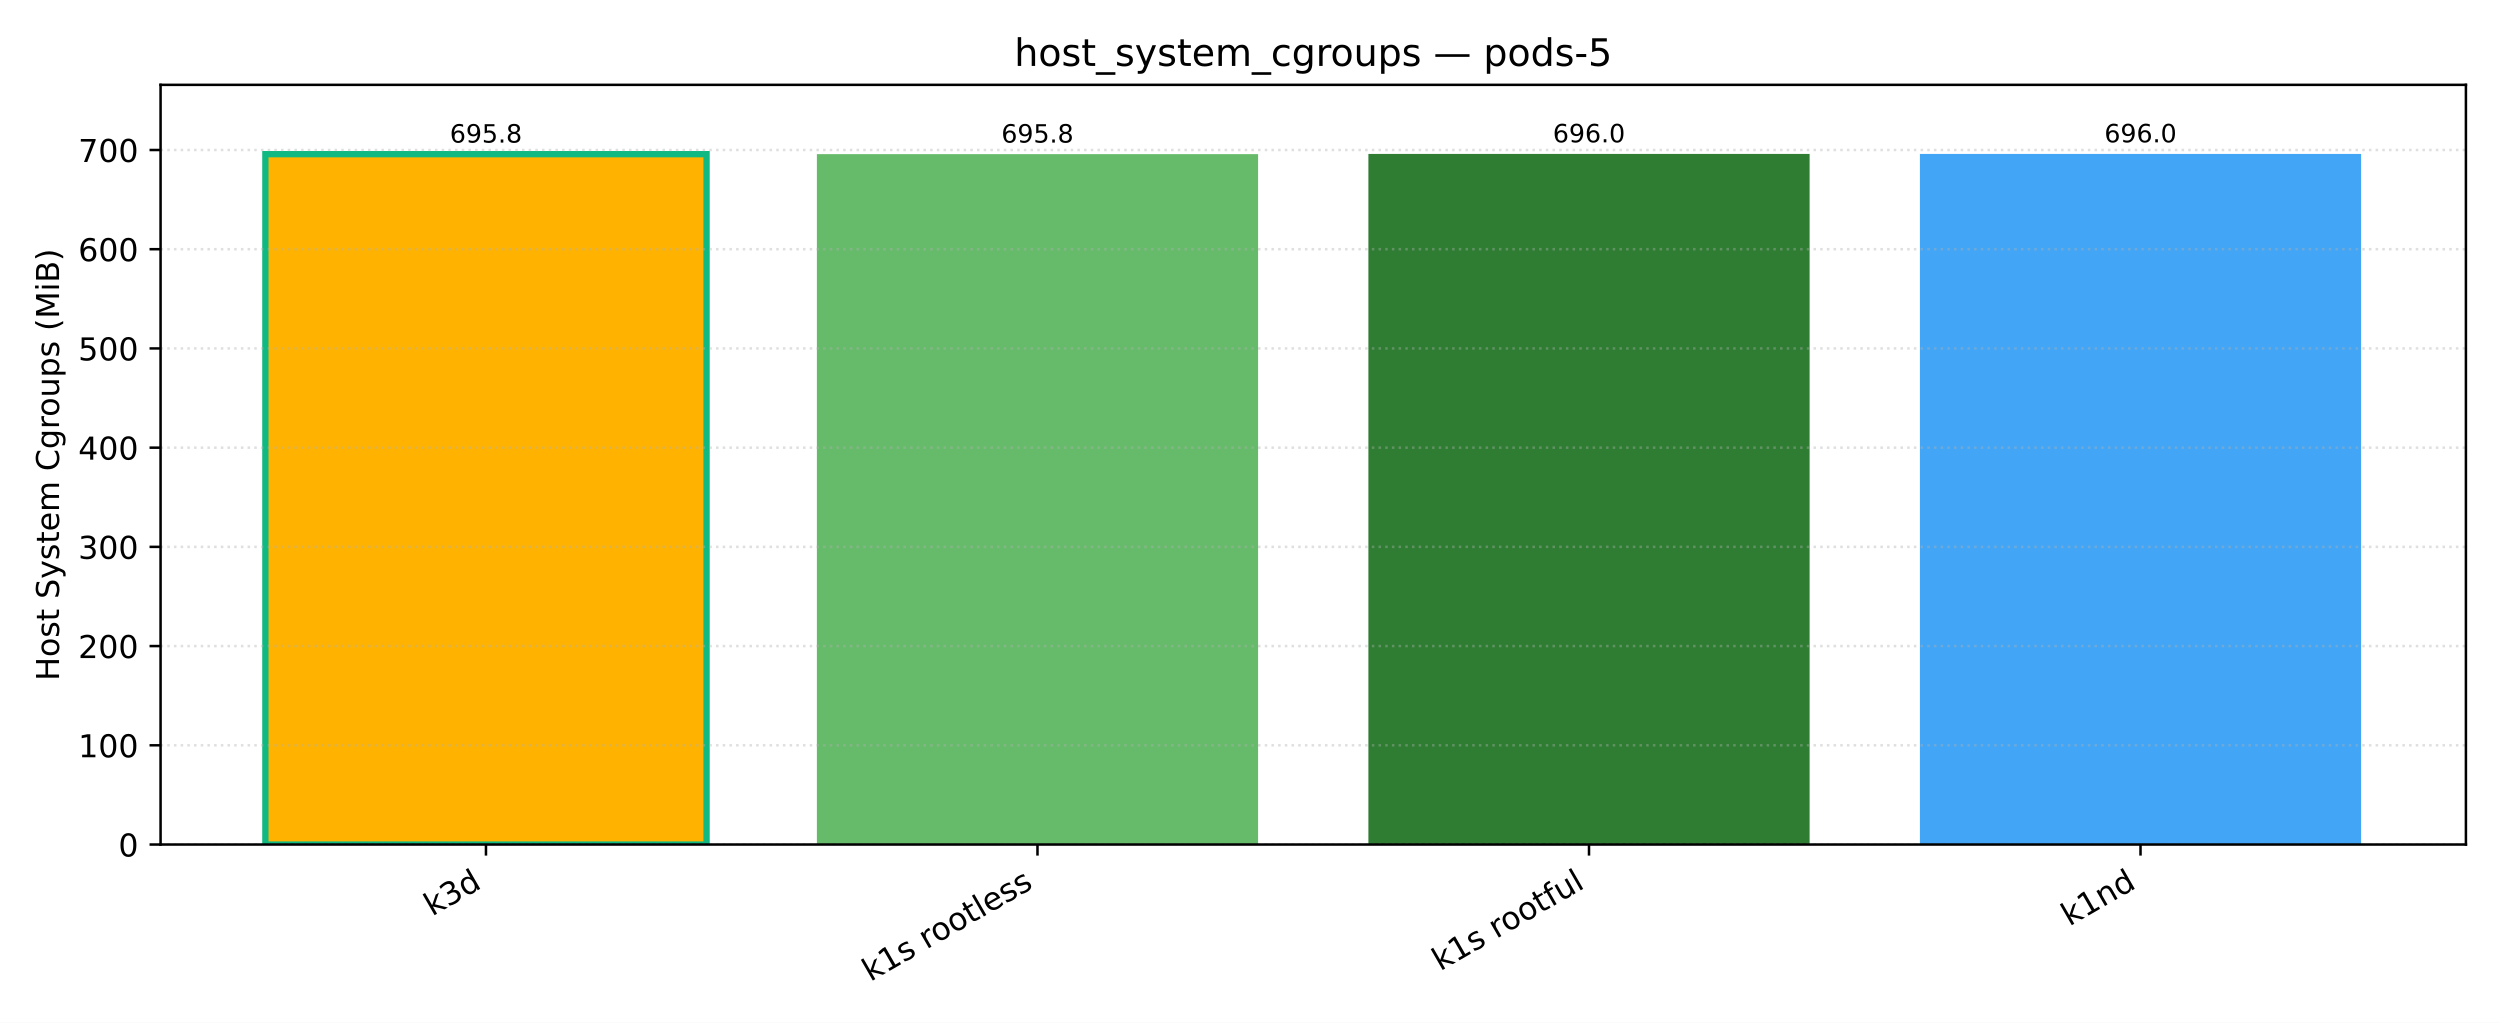
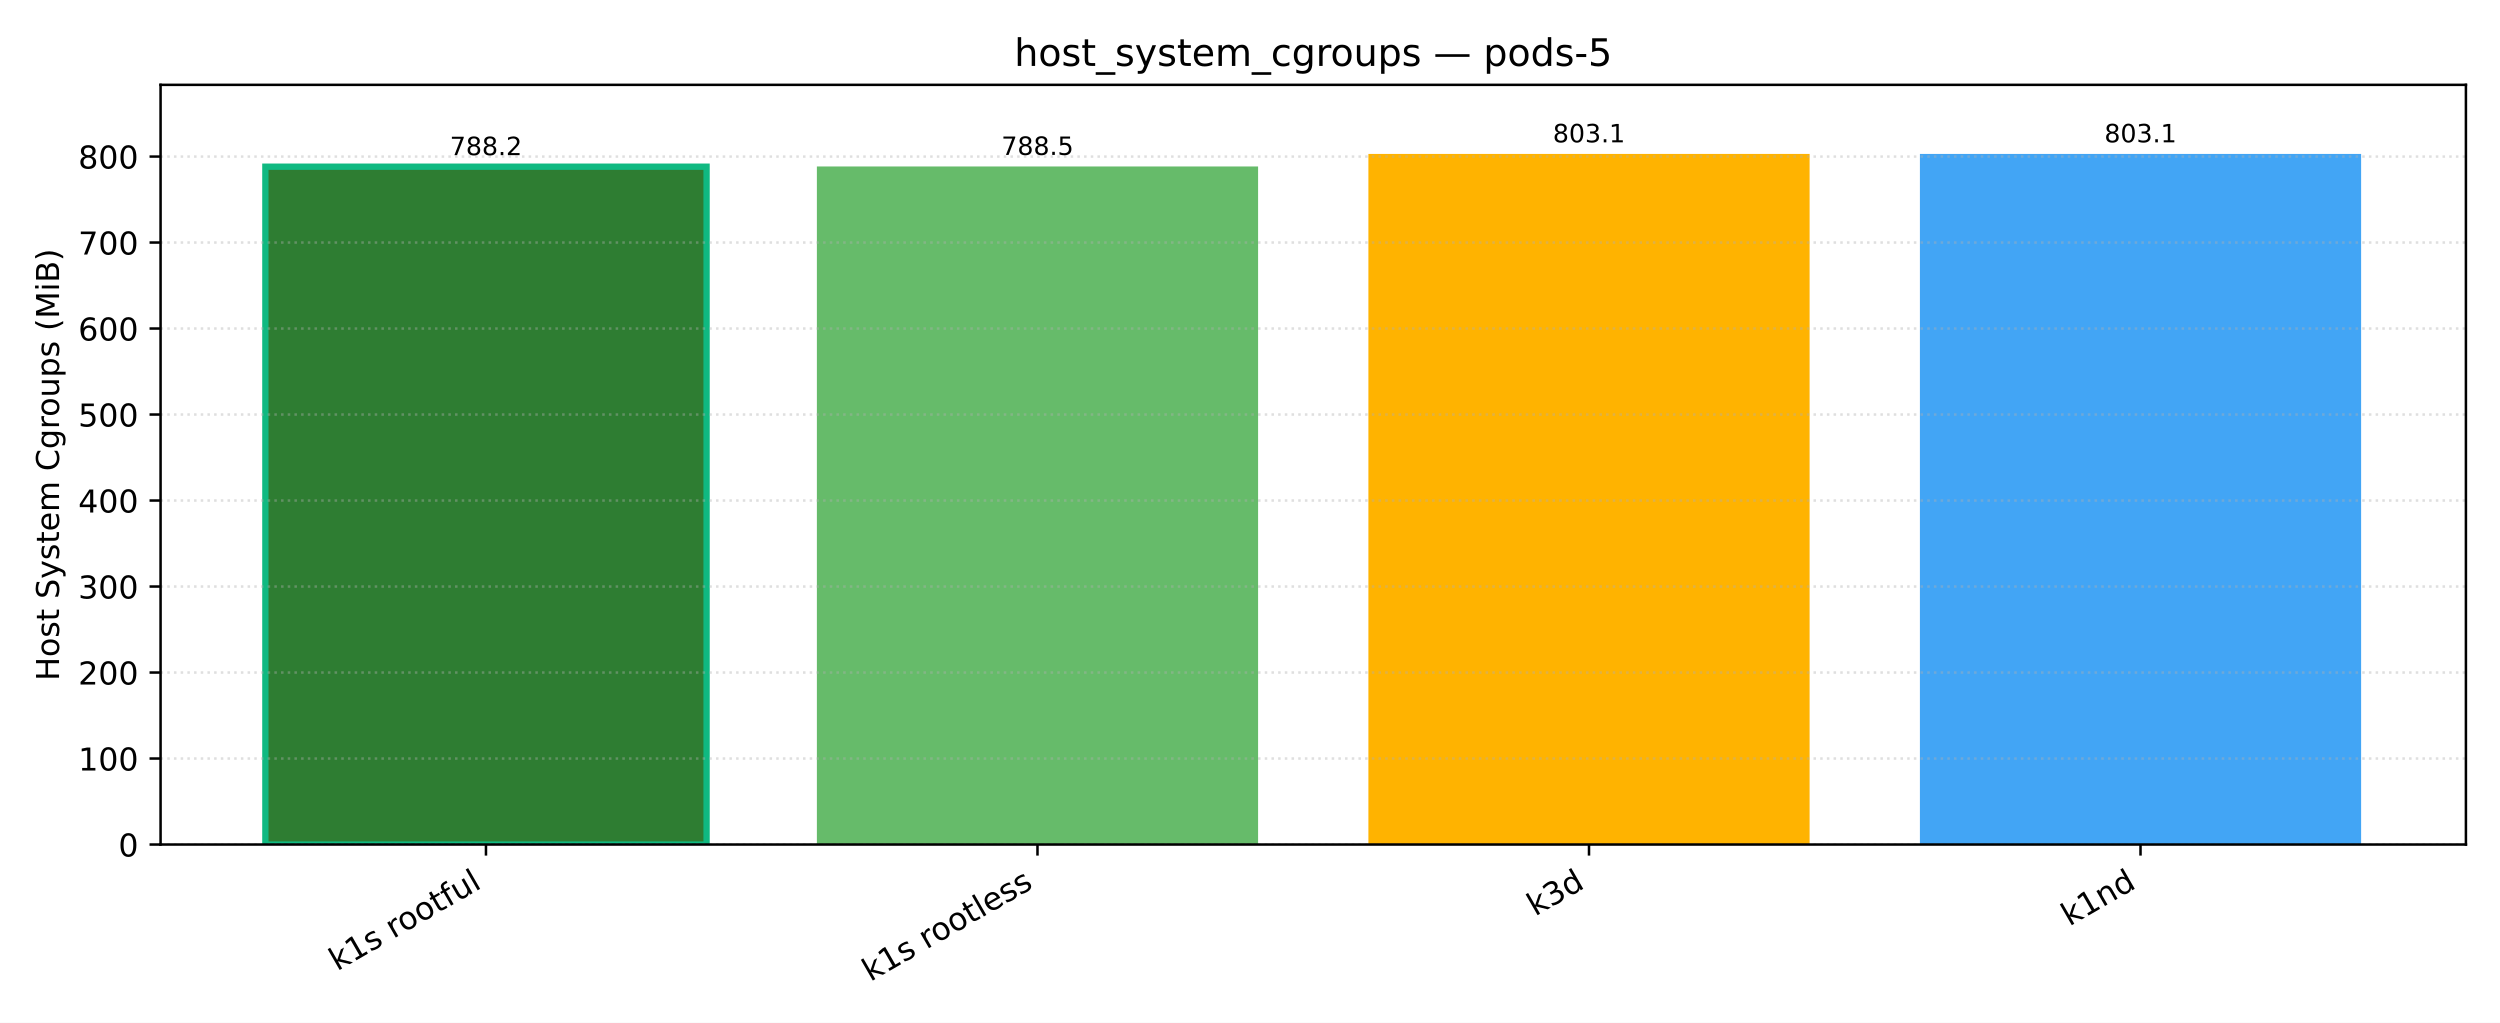
<svg xmlns="http://www.w3.org/2000/svg" xmlns:xlink="http://www.w3.org/1999/xlink" width="792pt" height="324pt" viewBox="0 0 792 324" version="1.1">
  <defs>
    <style type="text/css">*{stroke-linejoin: round; stroke-linecap: butt}</style>
  </defs>
  <g id="figure_1">
    <g id="patch_1">
      <path d="M 0 324  L 792 324  L 792 0  L 0 0  z " style="fill: #ffffff" />
    </g>
    <g id="axes_1">
      <g id="patch_2">
        <path d="M 50.87 267.545  L 781.2 267.545  L 781.2 26.88  L 50.87 26.88  z " style="fill: #ffffff" />
      </g>
      <g id="patch_3">
-         <path d="M 84.067 267.545  L 223.843 267.545  L 223.843 48.84  L 84.067 48.84  z " clip-path="url(#p62f62de397)" style="fill: #ffb300; stroke: #10b981; stroke-width: 2; stroke-linejoin: miter" />
+         <path d="M 84.067 267.545  L 223.843 267.545  L 223.843 52.812  L 84.067 52.812  z " clip-path="url(#p4de7b07404)" style="fill: #2e7d32; stroke: #10b981; stroke-width: 2; stroke-linejoin: miter" />
      </g>
      <g id="patch_4">
-         <path d="M 258.787 267.545  L 398.563 267.545  L 398.563 48.837  L 258.787 48.837  z " clip-path="url(#p62f62de397)" style="fill: #66bb6a" />
+         <path d="M 258.787 267.545  L 398.563 267.545  L 398.563 52.744  L 258.787 52.744  z " clip-path="url(#p4de7b07404)" style="fill: #66bb6a" />
      </g>
      <g id="patch_5">
-         <path d="M 433.507 267.545  L 573.283 267.545  L 573.283 48.759  L 433.507 48.759  z " clip-path="url(#p62f62de397)" style="fill: #2e7d32" />
+         <path d="M 433.507 267.545  L 573.283 267.545  L 573.283 48.76  L 433.507 48.76  z " clip-path="url(#p4de7b07404)" style="fill: #ffb300" />
      </g>
      <g id="patch_6">
-         <path d="M 608.227 267.545  L 748.003 267.545  L 748.003 48.759  L 608.227 48.759  z " clip-path="url(#p62f62de397)" style="fill: #42a5f5" />
+         <path d="M 608.227 267.545  L 748.003 267.545  L 748.003 48.759  L 608.227 48.759  z " clip-path="url(#p4de7b07404)" style="fill: #42a5f5" />
      </g>
      <g id="matplotlib.axis_1">
        <g id="xtick_1">
          <g id="line2d_1">
            <defs>
-               <path id="m931a6afb94" d="M 0 0  L 0 3.5  " style="stroke: #000000; stroke-width: 0.8" />
+               <path id="mf1869b8409" d="M 0 0  L 0 3.5  " style="stroke: #000000; stroke-width: 0.8" />
            </defs>
            <g>
-               <use xlink:href="#m931a6afb94" x="153.955" y="267.545" style="stroke: #000000; stroke-width: 0.8" />
+               <use xlink:href="#mf1869b8409" x="153.955" y="267.545" style="stroke: #000000; stroke-width: 0.8" />
            </g>
          </g>
          <g id="text_1">
-             <g transform="translate(136.8922 290.3767) rotate(-30) scale(0.1 -0.1)">
+             <g transform="translate(106.8249 307.7361) rotate(-30) scale(0.1 -0.1)">
              <defs>
                <path id="DejaVuSans-6b" d="M 581 4863  L 1159 4863  L 1159 1991  L 2875 3500  L 3609 3500  L 1753 1863  L 3688 0  L 2938 0  L 1159 1709  L 1159 0  L 581 0  L 581 4863  z " transform="scale(0.015625)" />
-                 <path id="DejaVuSans-33" d="M 2597 2516  Q 3050 2419 3304 2112  Q 3559 1806 3559 1356  Q 3559 666 3084 287  Q 2609 -91 1734 -91  Q 1441 -91 1130 -33  Q 819 25 488 141  L 488 750  Q 750 597 1062 519  Q 1375 441 1716 441  Q 2309 441 2620 675  Q 2931 909 2931 1356  Q 2931 1769 2642 2001  Q 2353 2234 1838 2234  L 1294 2234  L 1294 2753  L 1863 2753  Q 2328 2753 2575 2939  Q 2822 3125 2822 3475  Q 2822 3834 2567 4026  Q 2313 4219 1838 4219  Q 1578 4219 1281 4162  Q 984 4106 628 3988  L 628 4550  Q 988 4650 1302 4700  Q 1616 4750 1894 4750  Q 2613 4750 3031 4423  Q 3450 4097 3450 3541  Q 3450 3153 3228 2886  Q 3006 2619 2597 2516  z " transform="scale(0.015625)" />
-                 <path id="DejaVuSans-64" d="M 2906 2969  L 2906 4863  L 3481 4863  L 3481 0  L 2906 0  L 2906 525  Q 2725 213 2448 61  Q 2172 -91 1784 -91  Q 1150 -91 751 415  Q 353 922 353 1747  Q 353 2572 751 3078  Q 1150 3584 1784 3584  Q 2172 3584 2448 3432  Q 2725 3281 2906 2969  z M 947 1747  Q 947 1113 1208 752  Q 1469 391 1925 391  Q 2381 391 2643 752  Q 2906 1113 2906 1747  Q 2906 2381 2643 2742  Q 2381 3103 1925 3103  Q 1469 3103 1208 2742  Q 947 2381 947 1747  z " transform="scale(0.015625)" />
-               </defs>
-               <use xlink:href="#DejaVuSans-6b" />
-               <use xlink:href="#DejaVuSans-33" transform="translate(57.91016 0)" />
-               <use xlink:href="#DejaVuSans-64" transform="translate(121.5332 0)" />
-             </g>
-           </g>
-         </g>
-         <g id="xtick_2">
-           <g id="line2d_2">
-             <g>
-               <use xlink:href="#m931a6afb94" x="328.675" y="267.545" style="stroke: #000000; stroke-width: 0.8" />
-             </g>
-           </g>
-           <g id="text_2">
-             <g transform="translate(275.7304 311.0931) rotate(-30) scale(0.1 -0.1)">
-               <defs>
                <path id="DejaVuSans-31" d="M 794 531  L 1825 531  L 1825 4091  L 703 3866  L 703 4441  L 1819 4666  L 2450 4666  L 2450 531  L 3481 531  L 3481 0  L 794 0  L 794 531  z " transform="scale(0.015625)" />
                <path id="DejaVuSans-73" d="M 2834 3397  L 2834 2853  Q 2591 2978 2328 3040  Q 2066 3103 1784 3103  Q 1356 3103 1142 2972  Q 928 2841 928 2578  Q 928 2378 1081 2264  Q 1234 2150 1697 2047  L 1894 2003  Q 2506 1872 2764 1633  Q 3022 1394 3022 966  Q 3022 478 2636 193  Q 2250 -91 1575 -91  Q 1294 -91 989 -36  Q 684 19 347 128  L 347 722  Q 666 556 975 473  Q 1284 391 1588 391  Q 1994 391 2212 530  Q 2431 669 2431 922  Q 2431 1156 2273 1281  Q 2116 1406 1581 1522  L 1381 1569  Q 847 1681 609 1914  Q 372 2147 372 2553  Q 372 3047 722 3315  Q 1072 3584 1716 3584  Q 2034 3584 2315 3537  Q 2597 3491 2834 3397  z " transform="scale(0.015625)" />
                <path id="DejaVuSans-20" transform="scale(0.015625)" />
                <path id="DejaVuSans-72" d="M 2631 2963  Q 2534 3019 2420 3045  Q 2306 3072 2169 3072  Q 1681 3072 1420 2755  Q 1159 2438 1159 1844  L 1159 0  L 581 0  L 581 3500  L 1159 3500  L 1159 2956  Q 1341 3275 1631 3429  Q 1922 3584 2338 3584  Q 2397 3584 2469 3576  Q 2541 3569 2628 3553  L 2631 2963  z " transform="scale(0.015625)" />
                <path id="DejaVuSans-6f" d="M 1959 3097  Q 1497 3097 1228 2736  Q 959 2375 959 1747  Q 959 1119 1226 758  Q 1494 397 1959 397  Q 2419 397 2687 759  Q 2956 1122 2956 1747  Q 2956 2369 2687 2733  Q 2419 3097 1959 3097  z M 1959 3584  Q 2709 3584 3137 3096  Q 3566 2609 3566 1747  Q 3566 888 3137 398  Q 2709 -91 1959 -91  Q 1206 -91 779 398  Q 353 888 353 1747  Q 353 2609 779 3096  Q 1206 3584 1959 3584  z " transform="scale(0.015625)" />
                <path id="DejaVuSans-74" d="M 1172 4494  L 1172 3500  L 2356 3500  L 2356 3053  L 1172 3053  L 1172 1153  Q 1172 725 1289 603  Q 1406 481 1766 481  L 2356 481  L 2356 0  L 1766 0  Q 1100 0 847 248  Q 594 497 594 1153  L 594 3053  L 172 3053  L 172 3500  L 594 3500  L 594 4494  L 1172 4494  z " transform="scale(0.015625)" />
+                 <path id="DejaVuSans-66" d="M 2375 4863  L 2375 4384  L 1825 4384  Q 1516 4384 1395 4259  Q 1275 4134 1275 3809  L 1275 3500  L 2222 3500  L 2222 3053  L 1275 3053  L 1275 0  L 697 0  L 697 3053  L 147 3053  L 147 3500  L 697 3500  L 697 3744  Q 697 4328 969 4595  Q 1241 4863 1831 4863  L 2375 4863  z " transform="scale(0.015625)" />
+                 <path id="DejaVuSans-75" d="M 544 1381  L 544 3500  L 1119 3500  L 1119 1403  Q 1119 906 1312 657  Q 1506 409 1894 409  Q 2359 409 2629 706  Q 2900 1003 2900 1516  L 2900 3500  L 3475 3500  L 3475 0  L 2900 0  L 2900 538  Q 2691 219 2414 64  Q 2138 -91 1772 -91  Q 1169 -91 856 284  Q 544 659 544 1381  z M 1991 3584  L 1991 3584  z " transform="scale(0.015625)" />
                <path id="DejaVuSans-6c" d="M 603 4863  L 1178 4863  L 1178 0  L 603 0  L 603 4863  z " transform="scale(0.015625)" />
+               </defs>
+               <use xlink:href="#DejaVuSans-6b" />
+               <use xlink:href="#DejaVuSans-31" transform="translate(57.91016 0)" />
+               <use xlink:href="#DejaVuSans-73" transform="translate(121.5332 0)" />
+               <use xlink:href="#DejaVuSans-20" transform="translate(173.6328 0)" />
+               <use xlink:href="#DejaVuSans-72" transform="translate(205.4199 0)" />
+               <use xlink:href="#DejaVuSans-6f" transform="translate(244.2832 0)" />
+               <use xlink:href="#DejaVuSans-6f" transform="translate(305.4648 0)" />
+               <use xlink:href="#DejaVuSans-74" transform="translate(366.6465 0)" />
+               <use xlink:href="#DejaVuSans-66" transform="translate(405.8555 0)" />
+               <use xlink:href="#DejaVuSans-75" transform="translate(441.0605 0)" />
+               <use xlink:href="#DejaVuSans-6c" transform="translate(504.4395 0)" />
+             </g>
+           </g>
+         </g>
+         <g id="xtick_2">
+           <g id="line2d_2">
+             <g>
+               <use xlink:href="#mf1869b8409" x="328.675" y="267.545" style="stroke: #000000; stroke-width: 0.8" />
+             </g>
+           </g>
+           <g id="text_2">
+             <g transform="translate(275.7304 311.0931) rotate(-30) scale(0.1 -0.1)">
+               <defs>
                <path id="DejaVuSans-65" d="M 3597 1894  L 3597 1613  L 953 1613  Q 991 1019 1311 708  Q 1631 397 2203 397  Q 2534 397 2845 478  Q 3156 559 3463 722  L 3463 178  Q 3153 47 2828 -22  Q 2503 -91 2169 -91  Q 1331 -91 842 396  Q 353 884 353 1716  Q 353 2575 817 3079  Q 1281 3584 2069 3584  Q 2775 3584 3186 3129  Q 3597 2675 3597 1894  z M 3022 2063  Q 3016 2534 2758 2815  Q 2500 3097 2075 3097  Q 1594 3097 1305 2825  Q 1016 2553 972 2059  L 3022 2063  z " transform="scale(0.015625)" />
              </defs>
              <use xlink:href="#DejaVuSans-6b" />
              <use xlink:href="#DejaVuSans-31" transform="translate(57.91016 0)" />
              <use xlink:href="#DejaVuSans-73" transform="translate(121.5332 0)" />
              <use xlink:href="#DejaVuSans-20" transform="translate(173.6328 0)" />
              <use xlink:href="#DejaVuSans-72" transform="translate(205.4199 0)" />
              <use xlink:href="#DejaVuSans-6f" transform="translate(244.2832 0)" />
              <use xlink:href="#DejaVuSans-6f" transform="translate(305.4648 0)" />
              <use xlink:href="#DejaVuSans-74" transform="translate(366.6465 0)" />
              <use xlink:href="#DejaVuSans-6c" transform="translate(405.8555 0)" />
              <use xlink:href="#DejaVuSans-65" transform="translate(433.6387 0)" />
              <use xlink:href="#DejaVuSans-73" transform="translate(495.1621 0)" />
              <use xlink:href="#DejaVuSans-73" transform="translate(547.2617 0)" />
            </g>
          </g>
        </g>
        <g id="xtick_3">
          <g id="line2d_3">
            <g>
-               <use xlink:href="#m931a6afb94" x="503.395" y="267.545" style="stroke: #000000; stroke-width: 0.8" />
+               <use xlink:href="#mf1869b8409" x="503.395" y="267.545" style="stroke: #000000; stroke-width: 0.8" />
            </g>
          </g>
          <g id="text_3">
-             <g transform="translate(456.2651 307.7361) rotate(-30) scale(0.1 -0.1)">
-               <defs>
-                 <path id="DejaVuSans-66" d="M 2375 4863  L 2375 4384  L 1825 4384  Q 1516 4384 1395 4259  Q 1275 4134 1275 3809  L 1275 3500  L 2222 3500  L 2222 3053  L 1275 3053  L 1275 0  L 697 0  L 697 3053  L 147 3053  L 147 3500  L 697 3500  L 697 3744  Q 697 4328 969 4595  Q 1241 4863 1831 4863  L 2375 4863  z " transform="scale(0.015625)" />
-                 <path id="DejaVuSans-75" d="M 544 1381  L 544 3500  L 1119 3500  L 1119 1403  Q 1119 906 1312 657  Q 1506 409 1894 409  Q 2359 409 2629 706  Q 2900 1003 2900 1516  L 2900 3500  L 3475 3500  L 3475 0  L 2900 0  L 2900 538  Q 2691 219 2414 64  Q 2138 -91 1772 -91  Q 1169 -91 856 284  Q 544 659 544 1381  z M 1991 3584  L 1991 3584  z " transform="scale(0.015625)" />
+             <g transform="translate(486.3324 290.3767) rotate(-30) scale(0.1 -0.1)">
+               <defs>
+                 <path id="DejaVuSans-33" d="M 2597 2516  Q 3050 2419 3304 2112  Q 3559 1806 3559 1356  Q 3559 666 3084 287  Q 2609 -91 1734 -91  Q 1441 -91 1130 -33  Q 819 25 488 141  L 488 750  Q 750 597 1062 519  Q 1375 441 1716 441  Q 2309 441 2620 675  Q 2931 909 2931 1356  Q 2931 1769 2642 2001  Q 2353 2234 1838 2234  L 1294 2234  L 1294 2753  L 1863 2753  Q 2328 2753 2575 2939  Q 2822 3125 2822 3475  Q 2822 3834 2567 4026  Q 2313 4219 1838 4219  Q 1578 4219 1281 4162  Q 984 4106 628 3988  L 628 4550  Q 988 4650 1302 4700  Q 1616 4750 1894 4750  Q 2613 4750 3031 4423  Q 3450 4097 3450 3541  Q 3450 3153 3228 2886  Q 3006 2619 2597 2516  z " transform="scale(0.015625)" />
+                 <path id="DejaVuSans-64" d="M 2906 2969  L 2906 4863  L 3481 4863  L 3481 0  L 2906 0  L 2906 525  Q 2725 213 2448 61  Q 2172 -91 1784 -91  Q 1150 -91 751 415  Q 353 922 353 1747  Q 353 2572 751 3078  Q 1150 3584 1784 3584  Q 2172 3584 2448 3432  Q 2725 3281 2906 2969  z M 947 1747  Q 947 1113 1208 752  Q 1469 391 1925 391  Q 2381 391 2643 752  Q 2906 1113 2906 1747  Q 2906 2381 2643 2742  Q 2381 3103 1925 3103  Q 1469 3103 1208 2742  Q 947 2381 947 1747  z " transform="scale(0.015625)" />
              </defs>
              <use xlink:href="#DejaVuSans-6b" />
-               <use xlink:href="#DejaVuSans-31" transform="translate(57.91016 0)" />
-               <use xlink:href="#DejaVuSans-73" transform="translate(121.5332 0)" />
-               <use xlink:href="#DejaVuSans-20" transform="translate(173.6328 0)" />
-               <use xlink:href="#DejaVuSans-72" transform="translate(205.4199 0)" />
-               <use xlink:href="#DejaVuSans-6f" transform="translate(244.2832 0)" />
-               <use xlink:href="#DejaVuSans-6f" transform="translate(305.4648 0)" />
-               <use xlink:href="#DejaVuSans-74" transform="translate(366.6465 0)" />
-               <use xlink:href="#DejaVuSans-66" transform="translate(405.8555 0)" />
-               <use xlink:href="#DejaVuSans-75" transform="translate(441.0605 0)" />
-               <use xlink:href="#DejaVuSans-6c" transform="translate(504.4395 0)" />
+               <use xlink:href="#DejaVuSans-33" transform="translate(57.91016 0)" />
+               <use xlink:href="#DejaVuSans-64" transform="translate(121.5332 0)" />
            </g>
          </g>
        </g>
        <g id="xtick_4">
          <g id="line2d_4">
            <g>
-               <use xlink:href="#m931a6afb94" x="678.115" y="267.545" style="stroke: #000000; stroke-width: 0.8" />
+               <use xlink:href="#mf1869b8409" x="678.115" y="267.545" style="stroke: #000000; stroke-width: 0.8" />
            </g>
          </g>
          <g id="text_4">
            <g transform="translate(655.564 293.5454) rotate(-30) scale(0.1 -0.1)">
              <defs>
                <path id="DejaVuSans-6e" d="M 3513 2113  L 3513 0  L 2938 0  L 2938 2094  Q 2938 2591 2744 2837  Q 2550 3084 2163 3084  Q 1697 3084 1428 2787  Q 1159 2491 1159 1978  L 1159 0  L 581 0  L 581 3500  L 1159 3500  L 1159 2956  Q 1366 3272 1645 3428  Q 1925 3584 2291 3584  Q 2894 3584 3203 3211  Q 3513 2838 3513 2113  z " transform="scale(0.015625)" />
              </defs>
              <use xlink:href="#DejaVuSans-6b" />
              <use xlink:href="#DejaVuSans-31" transform="translate(57.91016 0)" />
              <use xlink:href="#DejaVuSans-6e" transform="translate(121.5332 0)" />
              <use xlink:href="#DejaVuSans-64" transform="translate(184.9121 0)" />
            </g>
          </g>
        </g>
      </g>
      <g id="matplotlib.axis_2">
        <g id="ytick_1">
          <g id="line2d_5">
-             <path d="M 50.87 267.545  L 781.2 267.545  " clip-path="url(#p62f62de397)" style="fill: none; stroke-dasharray: 0.8,1.32; stroke-dashoffset: 0; stroke: #b0b0b0; stroke-opacity: 0.4; stroke-width: 0.8" />
+             <path d="M 50.87 267.545  L 781.2 267.545  " clip-path="url(#p4de7b07404)" style="fill: none; stroke-dasharray: 0.8,1.32; stroke-dashoffset: 0; stroke: #b0b0b0; stroke-opacity: 0.4; stroke-width: 0.8" />
          </g>
          <g id="line2d_6">
            <defs>
-               <path id="md2637fe771" d="M 0 0  L -3.5 0  " style="stroke: #000000; stroke-width: 0.8" />
+               <path id="m1a1fd93326" d="M 0 0  L -3.5 0  " style="stroke: #000000; stroke-width: 0.8" />
            </defs>
            <g>
-               <use xlink:href="#md2637fe771" x="50.87" y="267.545" style="stroke: #000000; stroke-width: 0.8" />
+               <use xlink:href="#m1a1fd93326" x="50.87" y="267.545" style="stroke: #000000; stroke-width: 0.8" />
            </g>
          </g>
          <g id="text_5">
            <g transform="translate(37.5075 271.3447) scale(0.1 -0.1)">
              <defs>
                <path id="DejaVuSans-30" d="M 2034 4250  Q 1547 4250 1301 3770  Q 1056 3291 1056 2328  Q 1056 1369 1301 889  Q 1547 409 2034 409  Q 2525 409 2770 889  Q 3016 1369 3016 2328  Q 3016 3291 2770 3770  Q 2525 4250 2034 4250  z M 2034 4750  Q 2819 4750 3233 4129  Q 3647 3509 3647 2328  Q 3647 1150 3233 529  Q 2819 -91 2034 -91  Q 1250 -91 836 529  Q 422 1150 422 2328  Q 422 3509 836 4129  Q 1250 4750 2034 4750  z " transform="scale(0.015625)" />
              </defs>
              <use xlink:href="#DejaVuSans-30" />
            </g>
          </g>
        </g>
        <g id="ytick_2">
          <g id="line2d_7">
-             <path d="M 50.87 236.113  L 781.2 236.113  " clip-path="url(#p62f62de397)" style="fill: none; stroke-dasharray: 0.8,1.32; stroke-dashoffset: 0; stroke: #b0b0b0; stroke-opacity: 0.4; stroke-width: 0.8" />
+             <path d="M 50.87 240.302  L 781.2 240.302  " clip-path="url(#p4de7b07404)" style="fill: none; stroke-dasharray: 0.8,1.32; stroke-dashoffset: 0; stroke: #b0b0b0; stroke-opacity: 0.4; stroke-width: 0.8" />
          </g>
          <g id="line2d_8">
            <g>
-               <use xlink:href="#md2637fe771" x="50.87" y="236.113" style="stroke: #000000; stroke-width: 0.8" />
+               <use xlink:href="#m1a1fd93326" x="50.87" y="240.302" style="stroke: #000000; stroke-width: 0.8" />
            </g>
          </g>
          <g id="text_6">
-             <g transform="translate(24.7825 239.9119) scale(0.1 -0.1)">
+             <g transform="translate(24.7825 244.1014) scale(0.1 -0.1)">
              <use xlink:href="#DejaVuSans-31" />
              <use xlink:href="#DejaVuSans-30" transform="translate(63.62305 0)" />
              <use xlink:href="#DejaVuSans-30" transform="translate(127.2461 0)" />
            </g>
          </g>
        </g>
        <g id="ytick_3">
          <g id="line2d_9">
-             <path d="M 50.87 204.68  L 781.2 204.68  " clip-path="url(#p62f62de397)" style="fill: none; stroke-dasharray: 0.8,1.32; stroke-dashoffset: 0; stroke: #b0b0b0; stroke-opacity: 0.4; stroke-width: 0.8" />
+             <path d="M 50.87 213.059  L 781.2 213.059  " clip-path="url(#p4de7b07404)" style="fill: none; stroke-dasharray: 0.8,1.32; stroke-dashoffset: 0; stroke: #b0b0b0; stroke-opacity: 0.4; stroke-width: 0.8" />
          </g>
          <g id="line2d_10">
            <g>
-               <use xlink:href="#md2637fe771" x="50.87" y="204.68" style="stroke: #000000; stroke-width: 0.8" />
+               <use xlink:href="#m1a1fd93326" x="50.87" y="213.059" style="stroke: #000000; stroke-width: 0.8" />
            </g>
          </g>
          <g id="text_7">
-             <g transform="translate(24.7825 208.4792) scale(0.1 -0.1)">
+             <g transform="translate(24.7825 216.8582) scale(0.1 -0.1)">
              <defs>
                <path id="DejaVuSans-32" d="M 1228 531  L 3431 531  L 3431 0  L 469 0  L 469 531  Q 828 903 1448 1529  Q 2069 2156 2228 2338  Q 2531 2678 2651 2914  Q 2772 3150 2772 3378  Q 2772 3750 2511 3984  Q 2250 4219 1831 4219  Q 1534 4219 1204 4116  Q 875 4013 500 3803  L 500 4441  Q 881 4594 1212 4672  Q 1544 4750 1819 4750  Q 2544 4750 2975 4387  Q 3406 4025 3406 3419  Q 3406 3131 3298 2873  Q 3191 2616 2906 2266  Q 2828 2175 2409 1742  Q 1991 1309 1228 531  z " transform="scale(0.015625)" />
              </defs>
              <use xlink:href="#DejaVuSans-32" />
              <use xlink:href="#DejaVuSans-30" transform="translate(63.62305 0)" />
              <use xlink:href="#DejaVuSans-30" transform="translate(127.2461 0)" />
            </g>
          </g>
        </g>
        <g id="ytick_4">
          <g id="line2d_11">
-             <path d="M 50.87 173.247  L 781.2 173.247  " clip-path="url(#p62f62de397)" style="fill: none; stroke-dasharray: 0.8,1.32; stroke-dashoffset: 0; stroke: #b0b0b0; stroke-opacity: 0.4; stroke-width: 0.8" />
+             <path d="M 50.87 185.816  L 781.2 185.816  " clip-path="url(#p4de7b07404)" style="fill: none; stroke-dasharray: 0.8,1.32; stroke-dashoffset: 0; stroke: #b0b0b0; stroke-opacity: 0.4; stroke-width: 0.8" />
          </g>
          <g id="line2d_12">
            <g>
-               <use xlink:href="#md2637fe771" x="50.87" y="173.247" style="stroke: #000000; stroke-width: 0.8" />
+               <use xlink:href="#m1a1fd93326" x="50.87" y="185.816" style="stroke: #000000; stroke-width: 0.8" />
            </g>
          </g>
          <g id="text_8">
-             <g transform="translate(24.7825 177.0464) scale(0.1 -0.1)">
+             <g transform="translate(24.7825 189.6149) scale(0.1 -0.1)">
              <use xlink:href="#DejaVuSans-33" />
              <use xlink:href="#DejaVuSans-30" transform="translate(63.62305 0)" />
              <use xlink:href="#DejaVuSans-30" transform="translate(127.2461 0)" />
            </g>
          </g>
        </g>
        <g id="ytick_5">
          <g id="line2d_13">
-             <path d="M 50.87 141.814  L 781.2 141.814  " clip-path="url(#p62f62de397)" style="fill: none; stroke-dasharray: 0.8,1.32; stroke-dashoffset: 0; stroke: #b0b0b0; stroke-opacity: 0.4; stroke-width: 0.8" />
+             <path d="M 50.87 158.572  L 781.2 158.572  " clip-path="url(#p4de7b07404)" style="fill: none; stroke-dasharray: 0.8,1.32; stroke-dashoffset: 0; stroke: #b0b0b0; stroke-opacity: 0.4; stroke-width: 0.8" />
          </g>
          <g id="line2d_14">
            <g>
-               <use xlink:href="#md2637fe771" x="50.87" y="141.814" style="stroke: #000000; stroke-width: 0.8" />
+               <use xlink:href="#m1a1fd93326" x="50.87" y="158.572" style="stroke: #000000; stroke-width: 0.8" />
            </g>
          </g>
          <g id="text_9">
-             <g transform="translate(24.7825 145.6136) scale(0.1 -0.1)">
+             <g transform="translate(24.7825 162.3716) scale(0.1 -0.1)">
              <defs>
                <path id="DejaVuSans-34" d="M 2419 4116  L 825 1625  L 2419 1625  L 2419 4116  z M 2253 4666  L 3047 4666  L 3047 1625  L 3713 1625  L 3713 1100  L 3047 1100  L 3047 0  L 2419 0  L 2419 1100  L 313 1100  L 313 1709  L 2253 4666  z " transform="scale(0.015625)" />
              </defs>
              <use xlink:href="#DejaVuSans-34" />
              <use xlink:href="#DejaVuSans-30" transform="translate(63.62305 0)" />
              <use xlink:href="#DejaVuSans-30" transform="translate(127.2461 0)" />
            </g>
          </g>
        </g>
        <g id="ytick_6">
          <g id="line2d_15">
-             <path d="M 50.87 110.382  L 781.2 110.382  " clip-path="url(#p62f62de397)" style="fill: none; stroke-dasharray: 0.8,1.32; stroke-dashoffset: 0; stroke: #b0b0b0; stroke-opacity: 0.4; stroke-width: 0.8" />
+             <path d="M 50.87 131.329  L 781.2 131.329  " clip-path="url(#p4de7b07404)" style="fill: none; stroke-dasharray: 0.8,1.32; stroke-dashoffset: 0; stroke: #b0b0b0; stroke-opacity: 0.4; stroke-width: 0.8" />
          </g>
          <g id="line2d_16">
            <g>
-               <use xlink:href="#md2637fe771" x="50.87" y="110.382" style="stroke: #000000; stroke-width: 0.8" />
+               <use xlink:href="#m1a1fd93326" x="50.87" y="131.329" style="stroke: #000000; stroke-width: 0.8" />
            </g>
          </g>
          <g id="text_10">
-             <g transform="translate(24.7825 114.1809) scale(0.1 -0.1)">
+             <g transform="translate(24.7825 135.1284) scale(0.1 -0.1)">
              <defs>
                <path id="DejaVuSans-35" d="M 691 4666  L 3169 4666  L 3169 4134  L 1269 4134  L 1269 2991  Q 1406 3038 1543 3061  Q 1681 3084 1819 3084  Q 2600 3084 3056 2656  Q 3513 2228 3513 1497  Q 3513 744 3044 326  Q 2575 -91 1722 -91  Q 1428 -91 1123 -41  Q 819 9 494 109  L 494 744  Q 775 591 1075 516  Q 1375 441 1709 441  Q 2250 441 2565 725  Q 2881 1009 2881 1497  Q 2881 1984 2565 2268  Q 2250 2553 1709 2553  Q 1456 2553 1204 2497  Q 953 2441 691 2322  L 691 4666  z " transform="scale(0.015625)" />
              </defs>
              <use xlink:href="#DejaVuSans-35" />
              <use xlink:href="#DejaVuSans-30" transform="translate(63.62305 0)" />
              <use xlink:href="#DejaVuSans-30" transform="translate(127.2461 0)" />
            </g>
          </g>
        </g>
        <g id="ytick_7">
          <g id="line2d_17">
-             <path d="M 50.87 78.949  L 781.2 78.949  " clip-path="url(#p62f62de397)" style="fill: none; stroke-dasharray: 0.8,1.32; stroke-dashoffset: 0; stroke: #b0b0b0; stroke-opacity: 0.4; stroke-width: 0.8" />
+             <path d="M 50.87 104.086  L 781.2 104.086  " clip-path="url(#p4de7b07404)" style="fill: none; stroke-dasharray: 0.8,1.32; stroke-dashoffset: 0; stroke: #b0b0b0; stroke-opacity: 0.4; stroke-width: 0.8" />
          </g>
          <g id="line2d_18">
            <g>
-               <use xlink:href="#md2637fe771" x="50.87" y="78.949" style="stroke: #000000; stroke-width: 0.8" />
+               <use xlink:href="#m1a1fd93326" x="50.87" y="104.086" style="stroke: #000000; stroke-width: 0.8" />
            </g>
          </g>
          <g id="text_11">
-             <g transform="translate(24.7825 82.74809) scale(0.1 -0.1)">
+             <g transform="translate(24.7825 107.8851) scale(0.1 -0.1)">
              <defs>
                <path id="DejaVuSans-36" d="M 2113 2584  Q 1688 2584 1439 2293  Q 1191 2003 1191 1497  Q 1191 994 1439 701  Q 1688 409 2113 409  Q 2538 409 2786 701  Q 3034 994 3034 1497  Q 3034 2003 2786 2293  Q 2538 2584 2113 2584  z M 3366 4563  L 3366 3988  Q 3128 4100 2886 4159  Q 2644 4219 2406 4219  Q 1781 4219 1451 3797  Q 1122 3375 1075 2522  Q 1259 2794 1537 2939  Q 1816 3084 2150 3084  Q 2853 3084 3261 2657  Q 3669 2231 3669 1497  Q 3669 778 3244 343  Q 2819 -91 2113 -91  Q 1303 -91 875 529  Q 447 1150 447 2328  Q 447 3434 972 4092  Q 1497 4750 2381 4750  Q 2619 4750 2861 4703  Q 3103 4656 3366 4563  z " transform="scale(0.015625)" />
              </defs>
              <use xlink:href="#DejaVuSans-36" />
              <use xlink:href="#DejaVuSans-30" transform="translate(63.62305 0)" />
              <use xlink:href="#DejaVuSans-30" transform="translate(127.2461 0)" />
            </g>
          </g>
        </g>
        <g id="ytick_8">
          <g id="line2d_19">
-             <path d="M 50.87 47.516  L 781.2 47.516  " clip-path="url(#p62f62de397)" style="fill: none; stroke-dasharray: 0.8,1.32; stroke-dashoffset: 0; stroke: #b0b0b0; stroke-opacity: 0.4; stroke-width: 0.8" />
+             <path d="M 50.87 76.843  L 781.2 76.843  " clip-path="url(#p4de7b07404)" style="fill: none; stroke-dasharray: 0.8,1.32; stroke-dashoffset: 0; stroke: #b0b0b0; stroke-opacity: 0.4; stroke-width: 0.8" />
          </g>
          <g id="line2d_20">
            <g>
-               <use xlink:href="#md2637fe771" x="50.87" y="47.516" style="stroke: #000000; stroke-width: 0.8" />
+               <use xlink:href="#m1a1fd93326" x="50.87" y="76.843" style="stroke: #000000; stroke-width: 0.8" />
            </g>
          </g>
          <g id="text_12">
-             <g transform="translate(24.7825 51.31532) scale(0.1 -0.1)">
+             <g transform="translate(24.7825 80.64187) scale(0.1 -0.1)">
              <defs>
                <path id="DejaVuSans-37" d="M 525 4666  L 3525 4666  L 3525 4397  L 1831 0  L 1172 0  L 2766 4134  L 525 4134  L 525 4666  z " transform="scale(0.015625)" />
              </defs>
              <use xlink:href="#DejaVuSans-37" />
              <use xlink:href="#DejaVuSans-30" transform="translate(63.62305 0)" />
              <use xlink:href="#DejaVuSans-30" transform="translate(127.2461 0)" />
            </g>
          </g>
        </g>
-         <g id="text_13">
+         <g id="ytick_9">
+           <g id="line2d_21">
+             <path d="M 50.87 49.599  L 781.2 49.599  " clip-path="url(#p4de7b07404)" style="fill: none; stroke-dasharray: 0.8,1.32; stroke-dashoffset: 0; stroke: #b0b0b0; stroke-opacity: 0.4; stroke-width: 0.8" />
+           </g>
+           <g id="line2d_22">
+             <g>
+               <use xlink:href="#m1a1fd93326" x="50.87" y="49.599" style="stroke: #000000; stroke-width: 0.8" />
+             </g>
+           </g>
+           <g id="text_13">
+             <g transform="translate(24.7825 53.39861) scale(0.1 -0.1)">
+               <defs>
+                 <path id="DejaVuSans-38" d="M 2034 2216  Q 1584 2216 1326 1975  Q 1069 1734 1069 1313  Q 1069 891 1326 650  Q 1584 409 2034 409  Q 2484 409 2743 651  Q 3003 894 3003 1313  Q 3003 1734 2745 1975  Q 2488 2216 2034 2216  z M 1403 2484  Q 997 2584 770 2862  Q 544 3141 544 3541  Q 544 4100 942 4425  Q 1341 4750 2034 4750  Q 2731 4750 3128 4425  Q 3525 4100 3525 3541  Q 3525 3141 3298 2862  Q 3072 2584 2669 2484  Q 3125 2378 3379 2068  Q 3634 1759 3634 1313  Q 3634 634 3220 271  Q 2806 -91 2034 -91  Q 1263 -91 848 271  Q 434 634 434 1313  Q 434 1759 690 2068  Q 947 2378 1403 2484  z M 1172 3481  Q 1172 3119 1398 2916  Q 1625 2713 2034 2713  Q 2441 2713 2670 2916  Q 2900 3119 2900 3481  Q 2900 3844 2670 4047  Q 2441 4250 2034 4250  Q 1625 4250 1398 4047  Q 1172 3844 1172 3481  z " transform="scale(0.015625)" />
+               </defs>
+               <use xlink:href="#DejaVuSans-38" />
+               <use xlink:href="#DejaVuSans-30" transform="translate(63.62305 0)" />
+               <use xlink:href="#DejaVuSans-30" transform="translate(127.2461 0)" />
+             </g>
+           </g>
+         </g>
+         <g id="text_14">
          <g transform="translate(18.70281 215.6604) rotate(-90) scale(0.1 -0.1)">
            <defs>
              <path id="DejaVuSans-48" d="M 628 4666  L 1259 4666  L 1259 2753  L 3553 2753  L 3553 4666  L 4184 4666  L 4184 0  L 3553 0  L 3553 2222  L 1259 2222  L 1259 0  L 628 0  L 628 4666  z " transform="scale(0.015625)" />
              <path id="DejaVuSans-53" d="M 3425 4513  L 3425 3897  Q 3066 4069 2747 4153  Q 2428 4238 2131 4238  Q 1616 4238 1336 4038  Q 1056 3838 1056 3469  Q 1056 3159 1242 3001  Q 1428 2844 1947 2747  L 2328 2669  Q 3034 2534 3370 2195  Q 3706 1856 3706 1288  Q 3706 609 3251 259  Q 2797 -91 1919 -91  Q 1588 -91 1214 -16  Q 841 59 441 206  L 441 856  Q 825 641 1194 531  Q 1563 422 1919 422  Q 2459 422 2753 634  Q 3047 847 3047 1241  Q 3047 1584 2836 1778  Q 2625 1972 2144 2069  L 1759 2144  Q 1053 2284 737 2584  Q 422 2884 422 3419  Q 422 4038 858 4394  Q 1294 4750 2059 4750  Q 2388 4750 2728 4690  Q 3069 4631 3425 4513  z " transform="scale(0.015625)" />
              <path id="DejaVuSans-79" d="M 2059 -325  Q 1816 -950 1584 -1140  Q 1353 -1331 966 -1331  L 506 -1331  L 506 -850  L 844 -850  Q 1081 -850 1212 -737  Q 1344 -625 1503 -206  L 1606 56  L 191 3500  L 800 3500  L 1894 763  L 2988 3500  L 3597 3500  L 2059 -325  z " transform="scale(0.015625)" />
              <path id="DejaVuSans-6d" d="M 3328 2828  Q 3544 3216 3844 3400  Q 4144 3584 4550 3584  Q 5097 3584 5394 3201  Q 5691 2819 5691 2113  L 5691 0  L 5113 0  L 5113 2094  Q 5113 2597 4934 2840  Q 4756 3084 4391 3084  Q 3944 3084 3684 2787  Q 3425 2491 3425 1978  L 3425 0  L 2847 0  L 2847 2094  Q 2847 2600 2669 2842  Q 2491 3084 2119 3084  Q 1678 3084 1418 2786  Q 1159 2488 1159 1978  L 1159 0  L 581 0  L 581 3500  L 1159 3500  L 1159 2956  Q 1356 3278 1631 3431  Q 1906 3584 2284 3584  Q 2666 3584 2933 3390  Q 3200 3197 3328 2828  z " transform="scale(0.015625)" />
              <path id="DejaVuSans-43" d="M 4122 4306  L 4122 3641  Q 3803 3938 3442 4084  Q 3081 4231 2675 4231  Q 1875 4231 1450 3742  Q 1025 3253 1025 2328  Q 1025 1406 1450 917  Q 1875 428 2675 428  Q 3081 428 3442 575  Q 3803 722 4122 1019  L 4122 359  Q 3791 134 3420 21  Q 3050 -91 2638 -91  Q 1578 -91 968 557  Q 359 1206 359 2328  Q 359 3453 968 4101  Q 1578 4750 2638 4750  Q 3056 4750 3426 4639  Q 3797 4528 4122 4306  z " transform="scale(0.015625)" />
              <path id="DejaVuSans-67" d="M 2906 1791  Q 2906 2416 2648 2759  Q 2391 3103 1925 3103  Q 1463 3103 1205 2759  Q 947 2416 947 1791  Q 947 1169 1205 825  Q 1463 481 1925 481  Q 2391 481 2648 825  Q 2906 1169 2906 1791  z M 3481 434  Q 3481 -459 3084 -895  Q 2688 -1331 1869 -1331  Q 1566 -1331 1297 -1286  Q 1028 -1241 775 -1147  L 775 -588  Q 1028 -725 1275 -790  Q 1522 -856 1778 -856  Q 2344 -856 2625 -561  Q 2906 -266 2906 331  L 2906 616  Q 2728 306 2450 153  Q 2172 0 1784 0  Q 1141 0 747 490  Q 353 981 353 1791  Q 353 2603 747 3093  Q 1141 3584 1784 3584  Q 2172 3584 2450 3431  Q 2728 3278 2906 2969  L 2906 3500  L 3481 3500  L 3481 434  z " transform="scale(0.015625)" />
              <path id="DejaVuSans-70" d="M 1159 525  L 1159 -1331  L 581 -1331  L 581 3500  L 1159 3500  L 1159 2969  Q 1341 3281 1617 3432  Q 1894 3584 2278 3584  Q 2916 3584 3314 3078  Q 3713 2572 3713 1747  Q 3713 922 3314 415  Q 2916 -91 2278 -91  Q 1894 -91 1617 61  Q 1341 213 1159 525  z M 3116 1747  Q 3116 2381 2855 2742  Q 2594 3103 2138 3103  Q 1681 3103 1420 2742  Q 1159 2381 1159 1747  Q 1159 1113 1420 752  Q 1681 391 2138 391  Q 2594 391 2855 752  Q 3116 1113 3116 1747  z " transform="scale(0.015625)" />
              <path id="DejaVuSans-28" d="M 1984 4856  Q 1566 4138 1362 3434  Q 1159 2731 1159 2009  Q 1159 1288 1364 580  Q 1569 -128 1984 -844  L 1484 -844  Q 1016 -109 783 600  Q 550 1309 550 2009  Q 550 2706 781 3412  Q 1013 4119 1484 4856  L 1984 4856  z " transform="scale(0.015625)" />
              <path id="DejaVuSans-4d" d="M 628 4666  L 1569 4666  L 2759 1491  L 3956 4666  L 4897 4666  L 4897 0  L 4281 0  L 4281 4097  L 3078 897  L 2444 897  L 1241 4097  L 1241 0  L 628 0  L 628 4666  z " transform="scale(0.015625)" />
              <path id="DejaVuSans-69" d="M 603 3500  L 1178 3500  L 1178 0  L 603 0  L 603 3500  z M 603 4863  L 1178 4863  L 1178 4134  L 603 4134  L 603 4863  z " transform="scale(0.015625)" />
              <path id="DejaVuSans-42" d="M 1259 2228  L 1259 519  L 2272 519  Q 2781 519 3026 730  Q 3272 941 3272 1375  Q 3272 1813 3026 2020  Q 2781 2228 2272 2228  L 1259 2228  z M 1259 4147  L 1259 2741  L 2194 2741  Q 2656 2741 2882 2914  Q 3109 3088 3109 3444  Q 3109 3797 2882 3972  Q 2656 4147 2194 4147  L 1259 4147  z M 628 4666  L 2241 4666  Q 2963 4666 3353 4366  Q 3744 4066 3744 3513  Q 3744 3084 3544 2831  Q 3344 2578 2956 2516  Q 3422 2416 3680 2098  Q 3938 1781 3938 1306  Q 3938 681 3513 340  Q 3088 0 2303 0  L 628 0  L 628 4666  z " transform="scale(0.015625)" />
              <path id="DejaVuSans-29" d="M 513 4856  L 1013 4856  Q 1481 4119 1714 3412  Q 1947 2706 1947 2009  Q 1947 1309 1714 600  Q 1481 -109 1013 -844  L 513 -844  Q 928 -128 1133 580  Q 1338 1288 1338 2009  Q 1338 2731 1133 3434  Q 928 4138 513 4856  z " transform="scale(0.015625)" />
            </defs>
            <use xlink:href="#DejaVuSans-48" />
            <use xlink:href="#DejaVuSans-6f" transform="translate(75.19531 0)" />
            <use xlink:href="#DejaVuSans-73" transform="translate(136.377 0)" />
            <use xlink:href="#DejaVuSans-74" transform="translate(188.4766 0)" />
            <use xlink:href="#DejaVuSans-20" transform="translate(227.6855 0)" />
            <use xlink:href="#DejaVuSans-53" transform="translate(259.4727 0)" />
            <use xlink:href="#DejaVuSans-79" transform="translate(322.9492 0)" />
            <use xlink:href="#DejaVuSans-73" transform="translate(382.1289 0)" />
            <use xlink:href="#DejaVuSans-74" transform="translate(434.2285 0)" />
            <use xlink:href="#DejaVuSans-65" transform="translate(473.4375 0)" />
            <use xlink:href="#DejaVuSans-6d" transform="translate(534.9609 0)" />
            <use xlink:href="#DejaVuSans-20" transform="translate(632.373 0)" />
            <use xlink:href="#DejaVuSans-43" transform="translate(664.1602 0)" />
            <use xlink:href="#DejaVuSans-67" transform="translate(733.9844 0)" />
            <use xlink:href="#DejaVuSans-72" transform="translate(797.4609 0)" />
            <use xlink:href="#DejaVuSans-6f" transform="translate(836.3242 0)" />
            <use xlink:href="#DejaVuSans-75" transform="translate(897.5059 0)" />
            <use xlink:href="#DejaVuSans-70" transform="translate(960.8848 0)" />
            <use xlink:href="#DejaVuSans-73" transform="translate(1024.361 0)" />
            <use xlink:href="#DejaVuSans-20" transform="translate(1076.461 0)" />
            <use xlink:href="#DejaVuSans-28" transform="translate(1108.248 0)" />
            <use xlink:href="#DejaVuSans-4d" transform="translate(1147.262 0)" />
            <use xlink:href="#DejaVuSans-69" transform="translate(1233.541 0)" />
            <use xlink:href="#DejaVuSans-42" transform="translate(1261.324 0)" />
            <use xlink:href="#DejaVuSans-29" transform="translate(1329.928 0)" />
          </g>
        </g>
      </g>
      <g id="patch_7">
        <path d="M 50.87 267.545  L 50.87 26.88  " style="fill: none; stroke: #000000; stroke-width: 0.8; stroke-linejoin: miter; stroke-linecap: square" />
      </g>
      <g id="patch_8">
        <path d="M 781.2 267.545  L 781.2 26.88  " style="fill: none; stroke: #000000; stroke-width: 0.8; stroke-linejoin: miter; stroke-linecap: square" />
      </g>
      <g id="patch_9">
        <path d="M 50.87 267.545  L 781.2 267.545  " style="fill: none; stroke: #000000; stroke-width: 0.8; stroke-linejoin: miter; stroke-linecap: square" />
      </g>
      <g id="patch_10">
        <path d="M 50.87 26.88  L 781.2 26.88  " style="fill: none; stroke: #000000; stroke-width: 0.8; stroke-linejoin: miter; stroke-linecap: square" />
      </g>
-       <g id="text_14">
-         <g transform="translate(142.5036 45.17597) scale(0.08 -0.08)">
+       <g id="text_15">
+         <g transform="translate(142.5036 49.14843) scale(0.08 -0.08)">
          <defs>
-             <path id="DejaVuSans-39" d="M 703 97  L 703 672  Q 941 559 1184 500  Q 1428 441 1663 441  Q 2288 441 2617 861  Q 2947 1281 2994 2138  Q 2813 1869 2534 1725  Q 2256 1581 1919 1581  Q 1219 1581 811 2004  Q 403 2428 403 3163  Q 403 3881 828 4315  Q 1253 4750 1959 4750  Q 2769 4750 3195 4129  Q 3622 3509 3622 2328  Q 3622 1225 3098 567  Q 2575 -91 1691 -91  Q 1453 -91 1209 -44  Q 966 3 703 97  z M 1959 2075  Q 2384 2075 2632 2365  Q 2881 2656 2881 3163  Q 2881 3666 2632 3958  Q 2384 4250 1959 4250  Q 1534 4250 1286 3958  Q 1038 3666 1038 3163  Q 1038 2656 1286 2365  Q 1534 2075 1959 2075  z " transform="scale(0.015625)" />
            <path id="DejaVuSans-2e" d="M 684 794  L 1344 794  L 1344 0  L 684 0  L 684 794  z " transform="scale(0.015625)" />
-             <path id="DejaVuSans-38" d="M 2034 2216  Q 1584 2216 1326 1975  Q 1069 1734 1069 1313  Q 1069 891 1326 650  Q 1584 409 2034 409  Q 2484 409 2743 651  Q 3003 894 3003 1313  Q 3003 1734 2745 1975  Q 2488 2216 2034 2216  z M 1403 2484  Q 997 2584 770 2862  Q 544 3141 544 3541  Q 544 4100 942 4425  Q 1341 4750 2034 4750  Q 2731 4750 3128 4425  Q 3525 4100 3525 3541  Q 3525 3141 3298 2862  Q 3072 2584 2669 2484  Q 3125 2378 3379 2068  Q 3634 1759 3634 1313  Q 3634 634 3220 271  Q 2806 -91 2034 -91  Q 1263 -91 848 271  Q 434 634 434 1313  Q 434 1759 690 2068  Q 947 2378 1403 2484  z M 1172 3481  Q 1172 3119 1398 2916  Q 1625 2713 2034 2713  Q 2441 2713 2670 2916  Q 2900 3119 2900 3481  Q 2900 3844 2670 4047  Q 2441 4250 2034 4250  Q 1625 4250 1398 4047  Q 1172 3844 1172 3481  z " transform="scale(0.015625)" />
          </defs>
-           <use xlink:href="#DejaVuSans-36" />
-           <use xlink:href="#DejaVuSans-39" transform="translate(63.62305 0)" />
-           <use xlink:href="#DejaVuSans-35" transform="translate(127.2461 0)" />
+           <use xlink:href="#DejaVuSans-37" />
+           <use xlink:href="#DejaVuSans-38" transform="translate(63.62305 0)" />
+           <use xlink:href="#DejaVuSans-38" transform="translate(127.2461 0)" />
          <use xlink:href="#DejaVuSans-2e" transform="translate(190.8691 0)" />
-           <use xlink:href="#DejaVuSans-38" transform="translate(222.6562 0)" />
-         </g>
-       </g>
-       <g id="text_15">
-         <g transform="translate(317.2237 45.17351) scale(0.08 -0.08)">
-           <use xlink:href="#DejaVuSans-36" />
-           <use xlink:href="#DejaVuSans-39" transform="translate(63.62305 0)" />
-           <use xlink:href="#DejaVuSans-35" transform="translate(127.2461 0)" />
+           <use xlink:href="#DejaVuSans-32" transform="translate(222.6562 0)" />
+         </g>
+       </g>
+       <g id="text_16">
+         <g transform="translate(317.2237 49.08032) scale(0.08 -0.08)">
+           <use xlink:href="#DejaVuSans-37" />
+           <use xlink:href="#DejaVuSans-38" transform="translate(63.62305 0)" />
+           <use xlink:href="#DejaVuSans-38" transform="translate(127.2461 0)" />
          <use xlink:href="#DejaVuSans-2e" transform="translate(190.8691 0)" />
-           <use xlink:href="#DejaVuSans-38" transform="translate(222.6562 0)" />
-         </g>
-       </g>
-       <g id="text_16">
-         <g transform="translate(491.9438 45.09493) scale(0.08 -0.08)">
-           <use xlink:href="#DejaVuSans-36" />
-           <use xlink:href="#DejaVuSans-39" transform="translate(63.62305 0)" />
-           <use xlink:href="#DejaVuSans-36" transform="translate(127.2461 0)" />
+           <use xlink:href="#DejaVuSans-35" transform="translate(222.6562 0)" />
+         </g>
+       </g>
+       <g id="text_17">
+         <g transform="translate(491.9438 45.09599) scale(0.08 -0.08)">
+           <use xlink:href="#DejaVuSans-38" />
+           <use xlink:href="#DejaVuSans-30" transform="translate(63.62305 0)" />
+           <use xlink:href="#DejaVuSans-33" transform="translate(127.2461 0)" />
          <use xlink:href="#DejaVuSans-2e" transform="translate(190.8691 0)" />
-           <use xlink:href="#DejaVuSans-30" transform="translate(222.6562 0)" />
-         </g>
-       </g>
-       <g id="text_17">
+           <use xlink:href="#DejaVuSans-31" transform="translate(222.6562 0)" />
+         </g>
+       </g>
+       <g id="text_18">
        <g transform="translate(666.6639 45.09493) scale(0.08 -0.08)">
-           <use xlink:href="#DejaVuSans-36" />
-           <use xlink:href="#DejaVuSans-39" transform="translate(63.62305 0)" />
-           <use xlink:href="#DejaVuSans-36" transform="translate(127.2461 0)" />
+           <use xlink:href="#DejaVuSans-38" />
+           <use xlink:href="#DejaVuSans-30" transform="translate(63.62305 0)" />
+           <use xlink:href="#DejaVuSans-33" transform="translate(127.2461 0)" />
          <use xlink:href="#DejaVuSans-2e" transform="translate(190.8691 0)" />
-           <use xlink:href="#DejaVuSans-30" transform="translate(222.6562 0)" />
-         </g>
-       </g>
-       <g id="text_18">
+           <use xlink:href="#DejaVuSans-31" transform="translate(222.6562 0)" />
+         </g>
+       </g>
+       <g id="text_19">
        <g transform="translate(321.3334 20.88) scale(0.12 -0.12)">
          <defs>
            <path id="DejaVuSans-68" d="M 3513 2113  L 3513 0  L 2938 0  L 2938 2094  Q 2938 2591 2744 2837  Q 2550 3084 2163 3084  Q 1697 3084 1428 2787  Q 1159 2491 1159 1978  L 1159 0  L 581 0  L 581 4863  L 1159 4863  L 1159 2956  Q 1366 3272 1645 3428  Q 1925 3584 2291 3584  Q 2894 3584 3203 3211  Q 3513 2838 3513 2113  z " transform="scale(0.015625)" />
            <path id="DejaVuSans-5f" d="M 3263 -1063  L 3263 -1509  L -63 -1509  L -63 -1063  L 3263 -1063  z " transform="scale(0.015625)" />
            <path id="DejaVuSans-63" d="M 3122 3366  L 3122 2828  Q 2878 2963 2633 3030  Q 2388 3097 2138 3097  Q 1578 3097 1268 2742  Q 959 2388 959 1747  Q 959 1106 1268 751  Q 1578 397 2138 397  Q 2388 397 2633 464  Q 2878 531 3122 666  L 3122 134  Q 2881 22 2623 -34  Q 2366 -91 2075 -91  Q 1284 -91 818 406  Q 353 903 353 1747  Q 353 2603 823 3093  Q 1294 3584 2113 3584  Q 2378 3584 2631 3529  Q 2884 3475 3122 3366  z " transform="scale(0.015625)" />
            <path id="DejaVuSans-2014" d="M 313 1978  L 6088 1978  L 6088 1528  L 313 1528  L 313 1978  z " transform="scale(0.015625)" />
            <path id="DejaVuSans-2d" d="M 313 2009  L 1997 2009  L 1997 1497  L 313 1497  L 313 2009  z " transform="scale(0.015625)" />
          </defs>
          <use xlink:href="#DejaVuSans-68" />
          <use xlink:href="#DejaVuSans-6f" transform="translate(63.37891 0)" />
          <use xlink:href="#DejaVuSans-73" transform="translate(124.5605 0)" />
          <use xlink:href="#DejaVuSans-74" transform="translate(176.6602 0)" />
          <use xlink:href="#DejaVuSans-5f" transform="translate(215.8691 0)" />
          <use xlink:href="#DejaVuSans-73" transform="translate(265.8691 0)" />
          <use xlink:href="#DejaVuSans-79" transform="translate(317.9688 0)" />
          <use xlink:href="#DejaVuSans-73" transform="translate(377.1484 0)" />
          <use xlink:href="#DejaVuSans-74" transform="translate(429.248 0)" />
          <use xlink:href="#DejaVuSans-65" transform="translate(468.457 0)" />
          <use xlink:href="#DejaVuSans-6d" transform="translate(529.9805 0)" />
          <use xlink:href="#DejaVuSans-5f" transform="translate(627.3926 0)" />
          <use xlink:href="#DejaVuSans-63" transform="translate(677.3926 0)" />
          <use xlink:href="#DejaVuSans-67" transform="translate(732.373 0)" />
          <use xlink:href="#DejaVuSans-72" transform="translate(795.8496 0)" />
          <use xlink:href="#DejaVuSans-6f" transform="translate(834.7129 0)" />
          <use xlink:href="#DejaVuSans-75" transform="translate(895.8945 0)" />
          <use xlink:href="#DejaVuSans-70" transform="translate(959.2734 0)" />
          <use xlink:href="#DejaVuSans-73" transform="translate(1022.75 0)" />
          <use xlink:href="#DejaVuSans-20" transform="translate(1074.85 0)" />
          <use xlink:href="#DejaVuSans-2014" transform="translate(1106.637 0)" />
          <use xlink:href="#DejaVuSans-20" transform="translate(1206.637 0)" />
          <use xlink:href="#DejaVuSans-70" transform="translate(1238.424 0)" />
          <use xlink:href="#DejaVuSans-6f" transform="translate(1301.9 0)" />
          <use xlink:href="#DejaVuSans-64" transform="translate(1363.082 0)" />
          <use xlink:href="#DejaVuSans-73" transform="translate(1426.559 0)" />
          <use xlink:href="#DejaVuSans-2d" transform="translate(1478.658 0)" />
          <use xlink:href="#DejaVuSans-35" transform="translate(1514.742 0)" />
        </g>
      </g>
    </g>
  </g>
  <defs>
-     <clipPath id="p62f62de397">
+     <clipPath id="p4de7b07404">
      <rect x="50.87" y="26.88" width="730.33" height="240.665" />
    </clipPath>
  </defs>
</svg>
